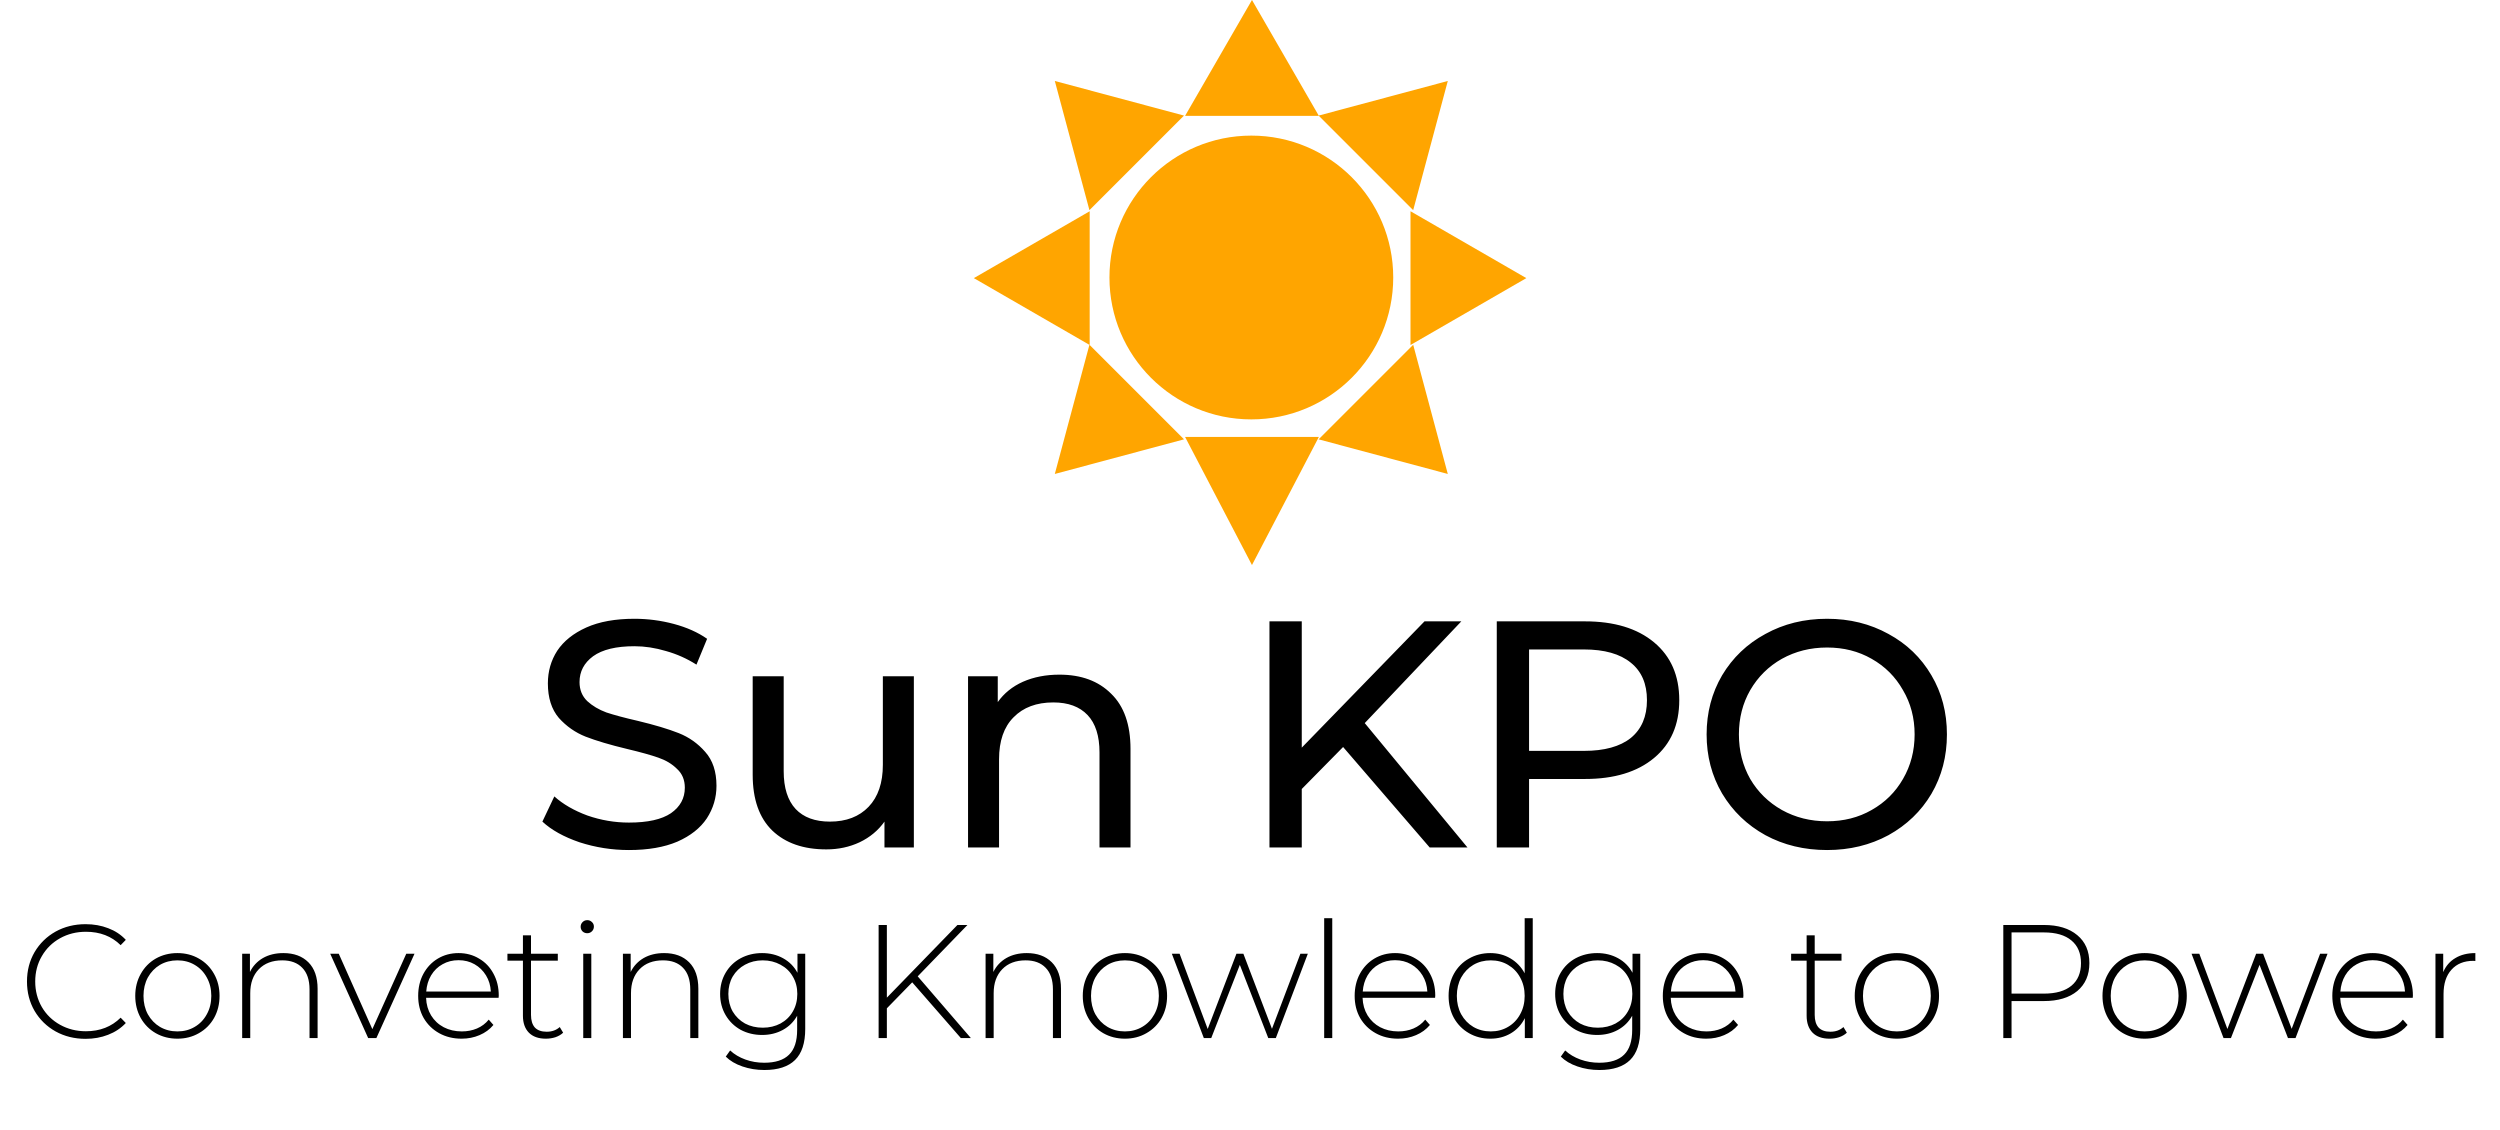
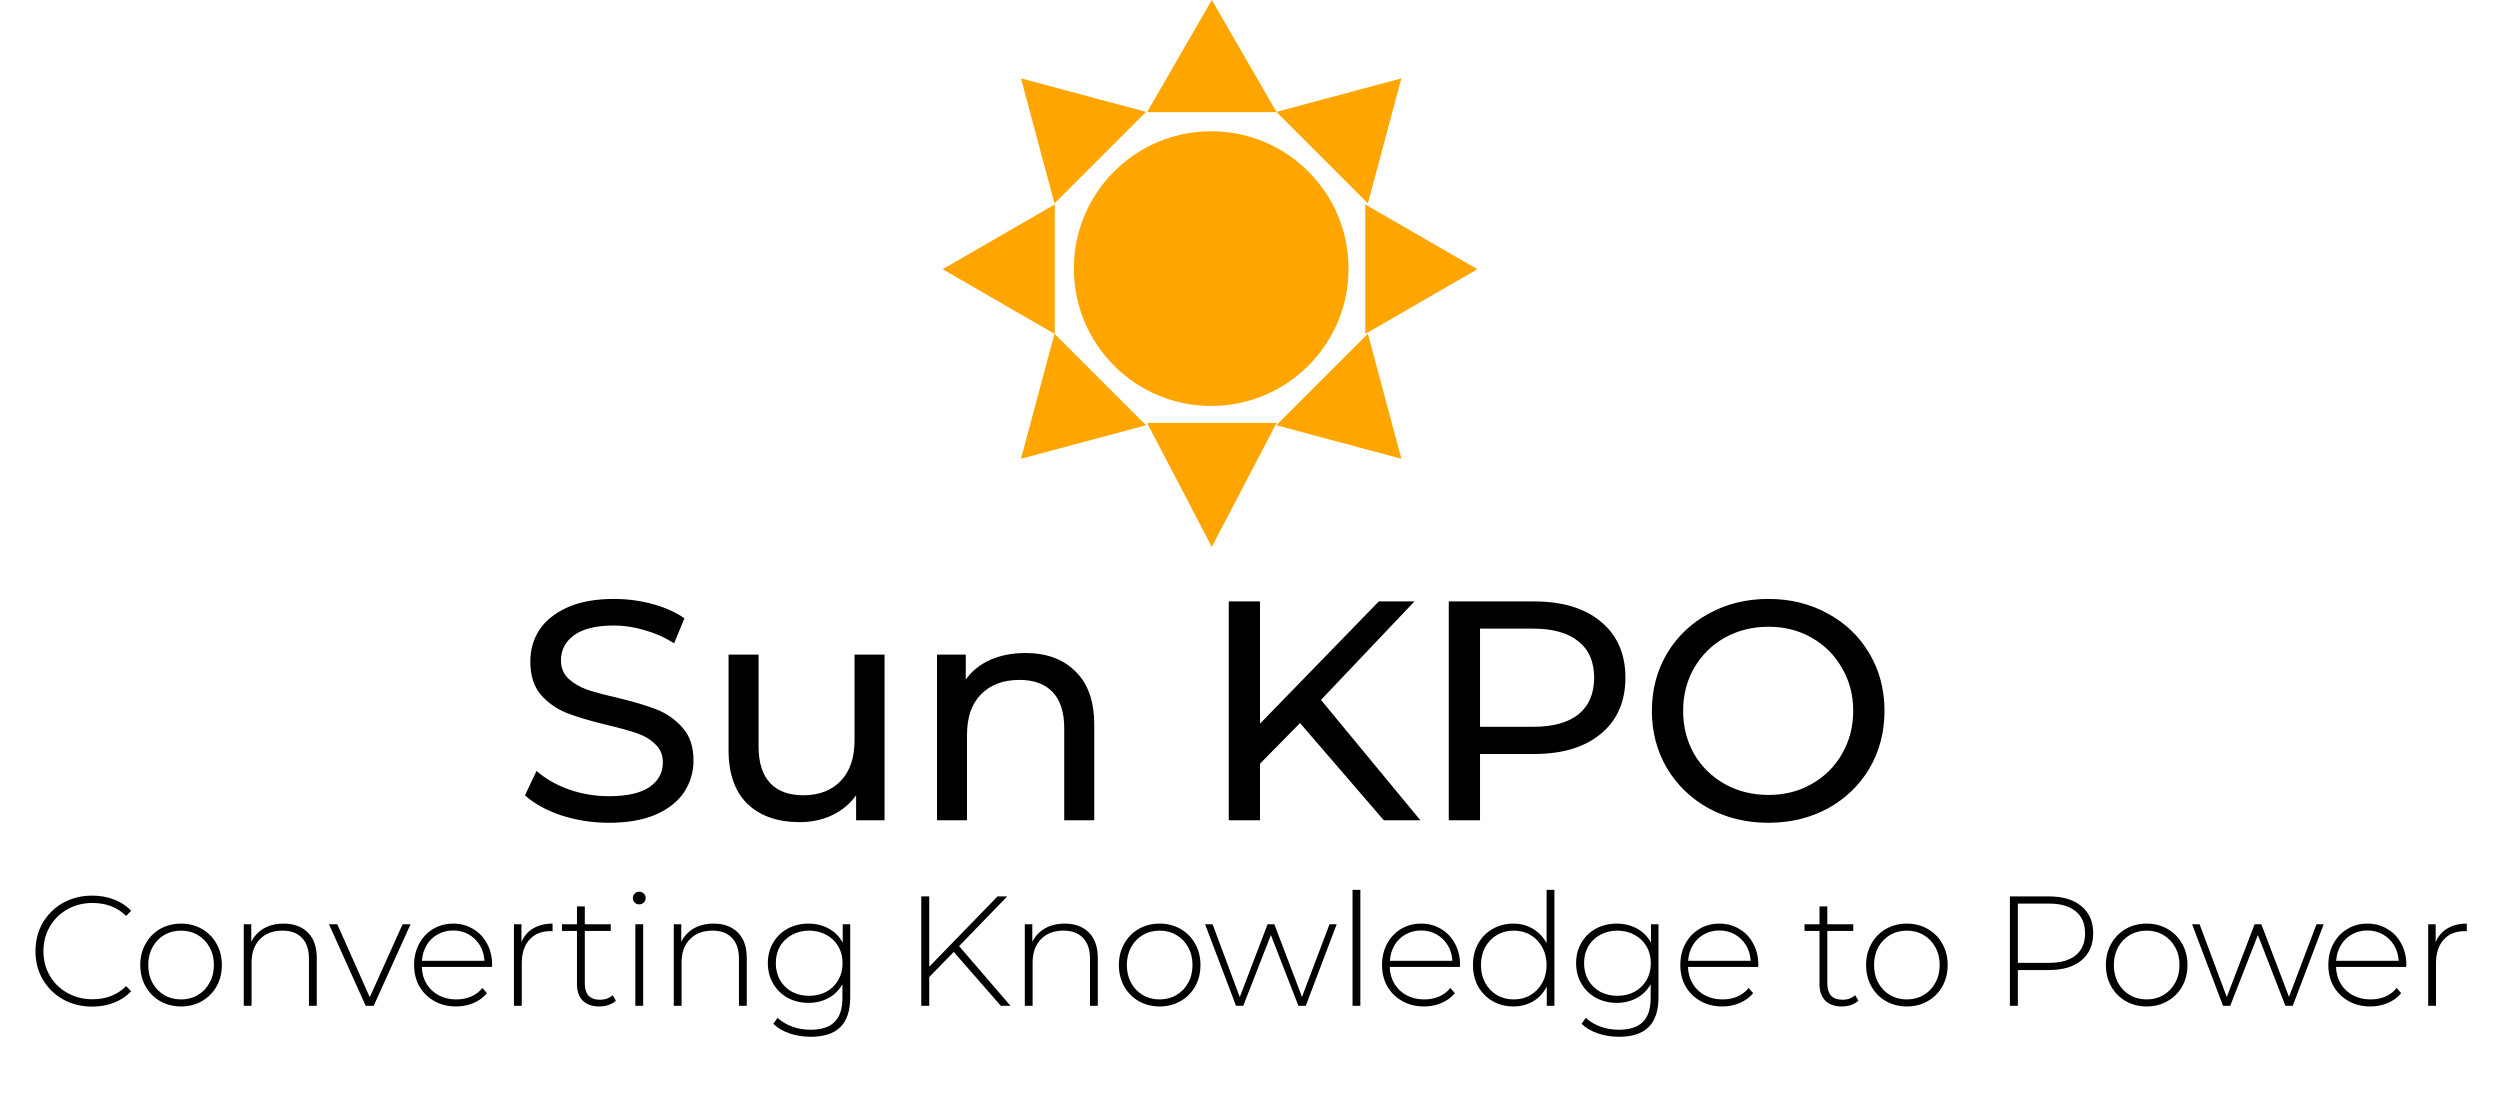
- <svg xmlns="http://www.w3.org/2000/svg" width="332" height="150" viewBox="0 0 332 150" fill="none">
+ <svg xmlns="http://www.w3.org/2000/svg" width="343" height="150" viewBox="0 0 343 150" fill="none">
  <circle cx="166.178" cy="36.852" r="18.843" fill="#FFA500" />
  <path d="M140.079 62.942L144.677 45.785L157.237 58.344L140.079 62.942Z" fill="#FFA500" />
  <path d="M192.268 62.942L175.111 58.344L187.671 45.785L192.268 62.942Z" fill="#FFA500" />
  <path d="M202.697 36.935L187.314 45.816V28.054L202.697 36.935Z" fill="#FFA500" />
  <path d="M192.268 10.753L187.671 27.91L175.111 15.351L192.268 10.753Z" fill="#FFA500" />
  <path d="M129.326 36.935L144.709 28.054V45.816L129.326 36.935Z" fill="#FFA500" />
  <path d="M166.261 75.038L157.38 58.029H175.143L166.261 75.038Z" fill="#FFA500" />
  <path d="M166.262 -3.05176e-05L175.143 15.383H157.381L166.262 -3.05176e-05Z" fill="#FFA500" />
  <path d="M140.079 10.753L157.237 15.35L144.677 27.91L140.079 10.753Z" fill="#FFA500" />
  <path d="M83.524 112.885C81.265 112.885 79.078 112.541 76.962 111.855C74.874 111.14 73.23 110.225 72.029 109.11L73.616 105.764C74.76 106.794 76.218 107.637 77.991 108.295C79.793 108.924 81.637 109.239 83.524 109.239C86.012 109.239 87.871 108.824 89.1 107.995C90.33 107.137 90.945 106.007 90.945 104.606C90.945 103.577 90.602 102.747 89.915 102.118C89.258 101.461 88.428 100.96 87.428 100.617C86.455 100.274 85.069 99.888 83.267 99.459C81.008 98.916 79.178 98.372 77.777 97.829C76.404 97.286 75.217 96.456 74.216 95.341C73.244 94.197 72.758 92.668 72.758 90.752C72.758 89.15 73.173 87.706 74.002 86.419C74.86 85.133 76.147 84.103 77.862 83.331C79.578 82.559 81.709 82.173 84.254 82.173C86.026 82.173 87.771 82.402 89.487 82.859C91.202 83.317 92.675 83.975 93.904 84.832L92.489 88.264C91.231 87.463 89.887 86.863 88.457 86.462C87.027 86.033 85.626 85.819 84.254 85.819C81.823 85.819 79.993 86.262 78.763 87.149C77.562 88.035 76.962 89.179 76.962 90.58C76.962 91.609 77.305 92.453 77.991 93.111C78.677 93.74 79.521 94.24 80.522 94.612C81.551 94.955 82.938 95.327 84.683 95.727C86.942 96.27 88.757 96.814 90.13 97.357C91.502 97.9 92.675 98.73 93.647 99.845C94.648 100.96 95.148 102.461 95.148 104.349C95.148 105.922 94.719 107.366 93.862 108.681C93.004 109.968 91.703 110.997 89.958 111.769C88.214 112.513 86.069 112.885 83.524 112.885ZM121.36 89.808V112.541H117.457V109.11C116.628 110.282 115.527 111.197 114.154 111.855C112.81 112.484 111.338 112.799 109.736 112.799C106.705 112.799 104.317 111.97 102.573 110.311C100.829 108.624 99.957 106.15 99.957 102.89V89.808H104.074V102.419C104.074 104.62 104.603 106.293 105.661 107.437C106.719 108.552 108.235 109.11 110.208 109.11C112.381 109.11 114.097 108.452 115.355 107.137C116.613 105.821 117.243 103.963 117.243 101.561V89.808H121.36ZM140.695 89.594C143.583 89.594 145.871 90.437 147.558 92.124C149.273 93.783 150.131 96.228 150.131 99.459V112.541H146.014V99.931C146.014 97.729 145.485 96.07 144.427 94.955C143.368 93.84 141.853 93.282 139.88 93.282C137.649 93.282 135.891 93.94 134.604 95.255C133.317 96.542 132.674 98.401 132.674 100.832V112.541H128.556V89.808H132.502V93.239C133.331 92.067 134.447 91.166 135.848 90.537C137.278 89.908 138.893 89.594 140.695 89.594ZM178.364 99.202L172.874 104.778V112.541H168.585V82.516H172.874V99.287L189.174 82.516H194.063L181.238 96.028L194.878 112.541H189.86L178.364 99.202ZM210.481 82.516C214.37 82.516 217.43 83.445 219.66 85.304C221.891 87.163 223.006 89.722 223.006 92.982C223.006 96.242 221.891 98.801 219.66 100.66C217.43 102.519 214.37 103.448 210.481 103.448H203.06V112.541H198.771V82.516H210.481ZM210.352 99.716C213.069 99.716 215.142 99.144 216.572 98.001C218.002 96.828 218.716 95.155 218.716 92.982C218.716 90.809 218.002 89.15 216.572 88.006C215.142 86.834 213.069 86.248 210.352 86.248H203.06V99.716H210.352ZM242.637 112.885C239.606 112.885 236.875 112.227 234.445 110.911C232.014 109.567 230.098 107.723 228.697 105.378C227.324 103.033 226.638 100.417 226.638 97.529C226.638 94.641 227.324 92.024 228.697 89.679C230.098 87.334 232.014 85.504 234.445 84.189C236.875 82.845 239.606 82.173 242.637 82.173C245.64 82.173 248.356 82.845 250.787 84.189C253.217 85.504 255.119 87.334 256.492 89.679C257.864 91.996 258.551 94.612 258.551 97.529C258.551 100.445 257.864 103.076 256.492 105.421C255.119 107.737 253.217 109.567 250.787 110.911C248.356 112.227 245.64 112.885 242.637 112.885ZM242.637 109.067C244.839 109.067 246.812 108.567 248.556 107.566C250.329 106.565 251.716 105.192 252.717 103.448C253.746 101.675 254.261 99.702 254.261 97.529C254.261 95.356 253.746 93.397 252.717 91.652C251.716 89.879 250.329 88.493 248.556 87.492C246.812 86.491 244.839 85.99 242.637 85.99C240.435 85.99 238.434 86.491 236.632 87.492C234.859 88.493 233.458 89.879 232.429 91.652C231.428 93.397 230.927 95.356 230.927 97.529C230.927 99.702 231.428 101.675 232.429 103.448C233.458 105.192 234.859 106.565 236.632 107.566C238.434 108.567 240.435 109.067 242.637 109.067Z" fill="black" />
-   <path d="M11.368 137.958C9.895 137.958 8.566 137.629 7.379 136.972C6.207 136.314 5.277 135.406 4.591 134.248C3.919 133.09 3.583 131.789 3.583 130.344C3.583 128.9 3.919 127.599 4.591 126.441C5.277 125.283 6.207 124.375 7.379 123.717C8.566 123.06 9.895 122.731 11.368 122.731C12.455 122.731 13.456 122.91 14.371 123.267C15.286 123.61 16.065 124.125 16.708 124.811L16.022 125.519C14.821 124.332 13.284 123.739 11.411 123.739C10.153 123.739 9.009 124.025 7.98 124.597C6.95 125.169 6.142 125.962 5.556 126.977C4.97 127.978 4.677 129.101 4.677 130.344C4.677 131.588 4.97 132.718 5.556 133.733C6.142 134.734 6.95 135.52 7.98 136.092C9.009 136.664 10.153 136.95 11.411 136.95C13.27 136.95 14.807 136.35 16.022 135.149L16.708 135.856C16.065 136.543 15.279 137.064 14.349 137.422C13.434 137.779 12.441 137.958 11.368 137.958ZM23.559 137.937C22.5 137.937 21.543 137.694 20.685 137.207C19.841 136.721 19.176 136.049 18.69 135.191C18.204 134.319 17.961 133.34 17.961 132.253C17.961 131.167 18.204 130.194 18.69 129.337C19.176 128.464 19.841 127.785 20.685 127.299C21.543 126.813 22.5 126.57 23.559 126.57C24.617 126.57 25.567 126.813 26.411 127.299C27.269 127.785 27.941 128.464 28.427 129.337C28.913 130.194 29.156 131.167 29.156 132.253C29.156 133.34 28.913 134.319 28.427 135.191C27.941 136.049 27.269 136.721 26.411 137.207C25.567 137.694 24.617 137.937 23.559 137.937ZM23.559 136.972C24.416 136.972 25.181 136.771 25.853 136.371C26.54 135.971 27.076 135.413 27.462 134.698C27.862 133.983 28.062 133.168 28.062 132.253C28.062 131.338 27.862 130.523 27.462 129.808C27.076 129.093 26.54 128.536 25.853 128.135C25.181 127.735 24.416 127.535 23.559 127.535C22.701 127.535 21.929 127.735 21.242 128.135C20.57 128.536 20.034 129.093 19.634 129.808C19.248 130.523 19.055 131.338 19.055 132.253C19.055 133.168 19.248 133.983 19.634 134.698C20.034 135.413 20.57 135.971 21.242 136.371C21.929 136.771 22.701 136.972 23.559 136.972ZM37.63 126.57C39.031 126.57 40.139 126.977 40.954 127.792C41.769 128.607 42.177 129.78 42.177 131.31V137.851H41.105V131.395C41.105 130.137 40.783 129.179 40.139 128.522C39.51 127.864 38.624 127.535 37.48 127.535C36.165 127.535 35.128 127.928 34.37 128.715C33.612 129.501 33.233 130.559 33.233 131.889V137.851H32.161V126.656H33.191V129.079C33.577 128.293 34.149 127.678 34.906 127.235C35.678 126.792 36.586 126.57 37.63 126.57ZM55.047 126.656L49.985 137.851H48.891L43.852 126.656H44.988L49.449 136.671L53.953 126.656H55.047ZM66.213 132.511H56.584C56.612 133.383 56.834 134.162 57.249 134.848C57.663 135.52 58.221 136.042 58.921 136.414C59.636 136.786 60.437 136.972 61.324 136.972C62.053 136.972 62.725 136.843 63.339 136.585C63.968 136.314 64.49 135.921 64.905 135.406L65.527 136.114C65.041 136.7 64.426 137.15 63.683 137.465C62.953 137.779 62.16 137.937 61.302 137.937C60.187 137.937 59.193 137.694 58.321 137.207C57.449 136.721 56.763 136.049 56.262 135.191C55.776 134.334 55.533 133.354 55.533 132.253C55.533 131.167 55.762 130.194 56.219 129.337C56.691 128.464 57.334 127.785 58.149 127.299C58.964 126.813 59.879 126.57 60.895 126.57C61.91 126.57 62.818 126.813 63.618 127.299C64.433 127.771 65.07 128.436 65.527 129.294C65.999 130.151 66.235 131.124 66.235 132.21L66.213 132.511ZM60.895 127.514C60.108 127.514 59.4 127.692 58.771 128.05C58.142 128.393 57.635 128.886 57.249 129.53C56.877 130.159 56.662 130.874 56.605 131.674H65.184C65.141 130.874 64.927 130.159 64.54 129.53C64.154 128.9 63.647 128.407 63.018 128.05C62.389 127.692 61.681 127.514 60.895 127.514ZM74.785 137.143C74.513 137.4 74.17 137.601 73.756 137.744C73.355 137.872 72.933 137.937 72.49 137.937C71.518 137.937 70.767 137.672 70.238 137.143C69.709 136.6 69.445 135.849 69.445 134.891V127.578H67.386V126.656H69.445V124.211H70.517V126.656H74.077V127.578H70.517V134.784C70.517 135.513 70.689 136.071 71.032 136.457C71.389 136.829 71.911 137.014 72.597 137.014C73.298 137.014 73.877 136.807 74.335 136.392L74.785 137.143ZM77.454 126.656H78.526V137.851H77.454V126.656ZM77.99 123.932C77.747 123.932 77.54 123.853 77.368 123.696C77.197 123.524 77.111 123.317 77.111 123.074C77.111 122.831 77.197 122.624 77.368 122.452C77.54 122.281 77.747 122.195 77.99 122.195C78.233 122.195 78.44 122.281 78.612 122.452C78.784 122.609 78.869 122.81 78.869 123.053C78.869 123.296 78.784 123.503 78.612 123.675C78.44 123.846 78.233 123.932 77.99 123.932ZM88.193 126.57C89.594 126.57 90.702 126.977 91.517 127.792C92.332 128.607 92.74 129.78 92.74 131.31V137.851H91.668V131.395C91.668 130.137 91.346 129.179 90.702 128.522C90.073 127.864 89.187 127.535 88.043 127.535C86.728 127.535 85.691 127.928 84.933 128.715C84.175 129.501 83.796 130.559 83.796 131.889V137.851H82.724V126.656H83.754V129.079C84.14 128.293 84.712 127.678 85.469 127.235C86.242 126.792 87.149 126.57 88.193 126.57ZM106.934 126.656V136.65C106.934 138.509 106.483 139.881 105.583 140.768C104.682 141.654 103.324 142.097 101.508 142.097C100.478 142.097 99.506 141.94 98.591 141.625C97.676 141.311 96.94 140.875 96.382 140.317L96.961 139.502C97.519 140.017 98.191 140.417 98.977 140.703C99.763 140.989 100.6 141.132 101.486 141.132C102.973 141.132 104.074 140.775 104.789 140.06C105.504 139.359 105.861 138.265 105.861 136.778V134.891C105.404 135.706 104.768 136.335 103.953 136.778C103.138 137.222 102.223 137.443 101.208 137.443C100.164 137.443 99.213 137.215 98.355 136.757C97.512 136.285 96.847 135.635 96.361 134.805C95.874 133.976 95.631 133.04 95.631 131.996C95.631 130.952 95.874 130.016 96.361 129.186C96.847 128.357 97.512 127.714 98.355 127.256C99.213 126.799 100.164 126.57 101.208 126.57C102.237 126.57 103.166 126.799 103.996 127.256C104.825 127.714 105.461 128.357 105.904 129.186V126.656H106.934ZM101.293 136.478C102.165 136.478 102.952 136.292 103.652 135.921C104.353 135.535 104.896 135.006 105.282 134.334C105.683 133.647 105.883 132.868 105.883 131.996C105.883 131.124 105.683 130.352 105.282 129.68C104.896 129.008 104.353 128.486 103.652 128.114C102.952 127.728 102.165 127.535 101.293 127.535C100.421 127.535 99.635 127.728 98.934 128.114C98.248 128.486 97.705 129.008 97.304 129.68C96.918 130.352 96.725 131.124 96.725 131.996C96.725 132.868 96.918 133.647 97.304 134.334C97.705 135.006 98.248 135.535 98.934 135.921C99.635 136.292 100.421 136.478 101.293 136.478ZM121.142 130.452L117.775 133.905V137.851H116.681V122.838H117.775V132.489L127.147 122.838H128.476L121.871 129.658L128.927 137.851H127.597L121.142 130.452ZM136.355 126.57C137.756 126.57 138.864 126.977 139.679 127.792C140.494 128.607 140.902 129.78 140.902 131.31V137.851H139.829V131.395C139.829 130.137 139.508 129.179 138.864 128.522C138.235 127.864 137.349 127.535 136.205 127.535C134.89 127.535 133.853 127.928 133.095 128.715C132.337 129.501 131.959 130.559 131.959 131.889V137.851H130.886V126.656H131.916V129.079C132.302 128.293 132.874 127.678 133.631 127.235C134.403 126.792 135.311 126.57 136.355 126.57ZM149.391 137.937C148.333 137.937 147.375 137.694 146.517 137.207C145.674 136.721 145.009 136.049 144.523 135.191C144.036 134.319 143.793 133.34 143.793 132.253C143.793 131.167 144.036 130.194 144.523 129.337C145.009 128.464 145.674 127.785 146.517 127.299C147.375 126.813 148.333 126.57 149.391 126.57C150.449 126.57 151.4 126.813 152.243 127.299C153.101 127.785 153.773 128.464 154.259 129.337C154.746 130.194 154.989 131.167 154.989 132.253C154.989 133.34 154.746 134.319 154.259 135.191C153.773 136.049 153.101 136.721 152.243 137.207C151.4 137.694 150.449 137.937 149.391 137.937ZM149.391 136.972C150.249 136.972 151.014 136.771 151.686 136.371C152.372 135.971 152.908 135.413 153.294 134.698C153.695 133.983 153.895 133.168 153.895 132.253C153.895 131.338 153.695 130.523 153.294 129.808C152.908 129.093 152.372 128.536 151.686 128.135C151.014 127.735 150.249 127.535 149.391 127.535C148.533 127.535 147.761 127.735 147.075 128.135C146.403 128.536 145.867 129.093 145.466 129.808C145.08 130.523 144.887 131.338 144.887 132.253C144.887 133.168 145.08 133.983 145.466 134.698C145.867 135.413 146.403 135.971 147.075 136.371C147.761 136.771 148.533 136.972 149.391 136.972ZM173.679 126.656L169.432 137.851H168.424L164.65 128.135L160.854 137.851H159.867L155.621 126.656H156.65L160.382 136.65L164.199 126.656H165.121L168.917 136.628L172.692 126.656H173.679ZM175.851 121.937H176.924V137.851H175.851V121.937ZM190.58 132.511H180.95C180.979 133.383 181.2 134.162 181.615 134.848C182.03 135.52 182.587 136.042 183.288 136.414C184.003 136.786 184.803 136.972 185.69 136.972C186.419 136.972 187.091 136.843 187.706 136.585C188.335 136.314 188.857 135.921 189.271 135.406L189.893 136.114C189.407 136.7 188.792 137.15 188.049 137.465C187.32 137.779 186.526 137.937 185.668 137.937C184.553 137.937 183.559 137.694 182.687 137.207C181.815 136.721 181.129 136.049 180.628 135.191C180.142 134.334 179.899 133.354 179.899 132.253C179.899 131.167 180.128 130.194 180.585 129.337C181.057 128.464 181.701 127.785 182.516 127.299C183.331 126.813 184.246 126.57 185.261 126.57C186.276 126.57 187.184 126.813 187.985 127.299C188.8 127.771 189.436 128.436 189.893 129.294C190.365 130.151 190.601 131.124 190.601 132.21L190.58 132.511ZM185.261 127.514C184.474 127.514 183.767 127.692 183.138 128.05C182.509 128.393 182.001 128.886 181.615 129.53C181.243 130.159 181.029 130.874 180.972 131.674H189.55C189.507 130.874 189.293 130.159 188.907 129.53C188.521 128.9 188.013 128.407 187.384 128.05C186.755 127.692 186.047 127.514 185.261 127.514ZM203.548 121.937V137.851H202.497V135.213C202.054 136.085 201.432 136.757 200.631 137.229C199.831 137.701 198.923 137.937 197.908 137.937C196.864 137.937 195.92 137.694 195.077 137.207C194.233 136.721 193.568 136.049 193.082 135.191C192.61 134.334 192.374 133.354 192.374 132.253C192.374 131.152 192.61 130.173 193.082 129.315C193.568 128.443 194.233 127.771 195.077 127.299C195.92 126.813 196.864 126.57 197.908 126.57C198.908 126.57 199.802 126.806 200.588 127.278C201.389 127.749 202.018 128.407 202.476 129.251V121.937H203.548ZM197.972 136.972C198.83 136.972 199.595 136.771 200.267 136.371C200.953 135.971 201.489 135.413 201.875 134.698C202.275 133.983 202.476 133.168 202.476 132.253C202.476 131.338 202.275 130.523 201.875 129.808C201.489 129.093 200.953 128.536 200.267 128.135C199.595 127.735 198.83 127.535 197.972 127.535C197.114 127.535 196.342 127.735 195.656 128.135C194.984 128.536 194.447 129.093 194.047 129.808C193.661 130.523 193.468 131.338 193.468 132.253C193.468 133.168 193.661 133.983 194.047 134.698C194.447 135.413 194.984 135.971 195.656 136.371C196.342 136.771 197.114 136.972 197.972 136.972ZM217.827 126.656V136.65C217.827 138.509 217.377 139.881 216.476 140.768C215.575 141.654 214.217 142.097 212.401 142.097C211.372 142.097 210.4 141.94 209.485 141.625C208.569 141.311 207.833 140.875 207.276 140.317L207.855 139.502C208.412 140.017 209.084 140.417 209.871 140.703C210.657 140.989 211.493 141.132 212.38 141.132C213.867 141.132 214.968 140.775 215.683 140.06C216.397 139.359 216.755 138.265 216.755 136.778V134.891C216.297 135.706 215.661 136.335 214.846 136.778C214.031 137.222 213.116 137.443 212.101 137.443C211.057 137.443 210.106 137.215 209.249 136.757C208.405 136.285 207.74 135.635 207.254 134.805C206.768 133.976 206.525 133.04 206.525 131.996C206.525 130.952 206.768 130.016 207.254 129.186C207.74 128.357 208.405 127.714 209.249 127.256C210.106 126.799 211.057 126.57 212.101 126.57C213.13 126.57 214.06 126.799 214.889 127.256C215.718 127.714 216.355 128.357 216.798 129.186V126.656H217.827ZM212.187 136.478C213.059 136.478 213.845 136.292 214.546 135.921C215.247 135.535 215.79 135.006 216.176 134.334C216.576 133.647 216.776 132.868 216.776 131.996C216.776 131.124 216.576 130.352 216.176 129.68C215.79 129.008 215.247 128.486 214.546 128.114C213.845 127.728 213.059 127.535 212.187 127.535C211.315 127.535 210.528 127.728 209.828 128.114C209.141 128.486 208.598 129.008 208.198 129.68C207.812 130.352 207.619 131.124 207.619 131.996C207.619 132.868 207.812 133.647 208.198 134.334C208.598 135.006 209.141 135.535 209.828 135.921C210.528 136.292 211.315 136.478 212.187 136.478ZM231.503 132.511H221.873C221.902 133.383 222.123 134.162 222.538 134.848C222.952 135.52 223.51 136.042 224.211 136.414C224.926 136.786 225.726 136.972 226.613 136.972C227.342 136.972 228.014 136.843 228.629 136.585C229.258 136.314 229.78 135.921 230.194 135.406L230.816 136.114C230.33 136.7 229.715 137.15 228.972 137.465C228.243 137.779 227.449 137.937 226.591 137.937C225.476 137.937 224.482 137.694 223.61 137.207C222.738 136.721 222.052 136.049 221.551 135.191C221.065 134.334 220.822 133.354 220.822 132.253C220.822 131.167 221.051 130.194 221.508 129.337C221.98 128.464 222.624 127.785 223.439 127.299C224.254 126.813 225.169 126.57 226.184 126.57C227.199 126.57 228.107 126.813 228.907 127.299C229.722 127.771 230.359 128.436 230.816 129.294C231.288 130.151 231.524 131.124 231.524 132.21L231.503 132.511ZM226.184 127.514C225.397 127.514 224.69 127.692 224.061 128.05C223.431 128.393 222.924 128.886 222.538 129.53C222.166 130.159 221.952 130.874 221.894 131.674H230.473C230.43 130.874 230.216 130.159 229.83 129.53C229.444 128.9 228.936 128.407 228.307 128.05C227.678 127.692 226.97 127.514 226.184 127.514ZM245.261 137.143C244.989 137.4 244.646 137.601 244.231 137.744C243.831 137.872 243.409 137.937 242.966 137.937C241.994 137.937 241.243 137.672 240.714 137.143C240.185 136.6 239.921 135.849 239.921 134.891V127.578H237.862V126.656H239.921V124.211H240.993V126.656H244.553V127.578H240.993V134.784C240.993 135.513 241.165 136.071 241.508 136.457C241.865 136.829 242.387 137.014 243.073 137.014C243.774 137.014 244.353 136.807 244.811 136.392L245.261 137.143ZM251.907 137.937C250.849 137.937 249.891 137.694 249.033 137.207C248.189 136.721 247.525 136.049 247.038 135.191C246.552 134.319 246.309 133.34 246.309 132.253C246.309 131.167 246.552 130.194 247.038 129.337C247.525 128.464 248.189 127.785 249.033 127.299C249.891 126.813 250.849 126.57 251.907 126.57C252.965 126.57 253.916 126.813 254.759 127.299C255.617 127.785 256.289 128.464 256.775 129.337C257.261 130.194 257.504 131.167 257.504 132.253C257.504 133.34 257.261 134.319 256.775 135.191C256.289 136.049 255.617 136.721 254.759 137.207C253.916 137.694 252.965 137.937 251.907 137.937ZM251.907 136.972C252.765 136.972 253.53 136.771 254.202 136.371C254.888 135.971 255.424 135.413 255.81 134.698C256.21 133.983 256.411 133.168 256.411 132.253C256.411 131.338 256.21 130.523 255.81 129.808C255.424 129.093 254.888 128.536 254.202 128.135C253.53 127.735 252.765 127.535 251.907 127.535C251.049 127.535 250.277 127.735 249.591 128.135C248.919 128.536 248.382 129.093 247.982 129.808C247.596 130.523 247.403 131.338 247.403 132.253C247.403 133.168 247.596 133.983 247.982 134.698C248.382 135.413 248.919 135.971 249.591 136.371C250.277 136.771 251.049 136.972 251.907 136.972ZM271.422 122.838C273.31 122.838 274.789 123.289 275.862 124.189C276.934 125.076 277.47 126.313 277.47 127.9C277.47 129.472 276.934 130.709 275.862 131.61C274.789 132.496 273.31 132.94 271.422 132.94H267.133V137.851H266.039V122.838H271.422ZM271.422 131.953C273.024 131.953 274.246 131.603 275.09 130.902C275.933 130.202 276.355 129.201 276.355 127.9C276.355 126.598 275.933 125.598 275.09 124.897C274.246 124.182 273.024 123.825 271.422 123.825H267.133V131.953H271.422ZM284.808 137.937C283.75 137.937 282.792 137.694 281.934 137.207C281.091 136.721 280.426 136.049 279.94 135.191C279.454 134.319 279.211 133.34 279.211 132.253C279.211 131.167 279.454 130.194 279.94 129.337C280.426 128.464 281.091 127.785 281.934 127.299C282.792 126.813 283.75 126.57 284.808 126.57C285.866 126.57 286.817 126.813 287.661 127.299C288.518 127.785 289.19 128.464 289.677 129.337C290.163 130.194 290.406 131.167 290.406 132.253C290.406 133.34 290.163 134.319 289.677 135.191C289.19 136.049 288.518 136.721 287.661 137.207C286.817 137.694 285.866 137.937 284.808 137.937ZM284.808 136.972C285.666 136.972 286.431 136.771 287.103 136.371C287.789 135.971 288.325 135.413 288.711 134.698C289.112 133.983 289.312 133.168 289.312 132.253C289.312 131.338 289.112 130.523 288.711 129.808C288.325 129.093 287.789 128.536 287.103 128.135C286.431 127.735 285.666 127.535 284.808 127.535C283.95 127.535 283.178 127.735 282.492 128.135C281.82 128.536 281.284 129.093 280.883 129.808C280.497 130.523 280.304 131.338 280.304 132.253C280.304 133.168 280.497 133.983 280.883 134.698C281.284 135.413 281.82 135.971 282.492 136.371C283.178 136.771 283.95 136.972 284.808 136.972ZM309.096 126.656L304.849 137.851H303.841L300.067 128.135L296.271 137.851H295.284L291.038 126.656H292.067L295.799 136.65L299.616 126.656H300.539L304.335 136.628L308.109 126.656H309.096ZM320.412 132.511H310.783C310.811 133.383 311.033 134.162 311.448 134.848C311.862 135.52 312.42 136.042 313.12 136.414C313.835 136.786 314.636 136.972 315.523 136.972C316.252 136.972 316.924 136.843 317.539 136.585C318.168 136.314 318.689 135.921 319.104 135.406L319.726 136.114C319.24 136.7 318.625 137.15 317.882 137.465C317.152 137.779 316.359 137.937 315.501 137.937C314.386 137.937 313.392 137.694 312.52 137.207C311.648 136.721 310.962 136.049 310.461 135.191C309.975 134.334 309.732 133.354 309.732 132.253C309.732 131.167 309.961 130.194 310.418 129.337C310.89 128.464 311.533 127.785 312.348 127.299C313.163 126.813 314.078 126.57 315.094 126.57C316.109 126.57 317.017 126.813 317.817 127.299C318.632 127.771 319.269 128.436 319.726 129.294C320.198 130.151 320.434 131.124 320.434 132.21L320.412 132.511ZM315.094 127.514C314.307 127.514 313.599 127.692 312.97 128.05C312.341 128.393 311.834 128.886 311.448 129.53C311.076 130.159 310.861 130.874 310.804 131.674H319.383C319.34 130.874 319.126 130.159 318.74 129.53C318.353 128.9 317.846 128.407 317.217 128.05C316.588 127.692 315.88 127.514 315.094 127.514ZM324.459 129.101C324.802 128.286 325.338 127.664 326.067 127.235C326.797 126.792 327.683 126.57 328.727 126.57V127.621L328.469 127.599C327.226 127.599 326.253 127.993 325.553 128.779C324.852 129.551 324.502 130.63 324.502 132.017V137.851H323.429V126.656H324.459V129.101Z" fill="black" />
+   <path d="M12.652 138.107C11.179 138.107 9.849 137.778 8.663 137.121C7.49 136.463 6.561 135.555 5.875 134.397C5.203 133.239 4.867 131.938 4.867 130.494C4.867 129.05 5.203 127.748 5.875 126.59C6.561 125.432 7.49 124.524 8.663 123.867C9.849 123.209 11.179 122.88 12.652 122.88C13.738 122.88 14.739 123.059 15.654 123.416C16.569 123.759 17.349 124.274 17.992 124.96L17.306 125.668C16.105 124.481 14.568 123.888 12.695 123.888C11.436 123.888 10.293 124.174 9.263 124.746C8.234 125.318 7.426 126.111 6.84 127.127C6.253 128.127 5.96 129.25 5.96 130.494C5.96 131.738 6.253 132.867 6.84 133.882C7.426 134.883 8.234 135.669 9.263 136.241C10.293 136.813 11.436 137.099 12.695 137.099C14.553 137.099 16.09 136.499 17.306 135.298L17.992 136.005C17.349 136.692 16.562 137.214 15.633 137.571C14.718 137.929 13.724 138.107 12.652 138.107ZM24.842 138.086C23.784 138.086 22.826 137.843 21.968 137.357C21.125 136.87 20.46 136.198 19.974 135.341C19.488 134.468 19.245 133.489 19.245 132.402C19.245 131.316 19.488 130.344 19.974 129.486C20.46 128.614 21.125 127.934 21.968 127.448C22.826 126.962 23.784 126.719 24.842 126.719C25.9 126.719 26.851 126.962 27.695 127.448C28.552 127.934 29.224 128.614 29.71 129.486C30.197 130.344 30.44 131.316 30.44 132.402C30.44 133.489 30.197 134.468 29.71 135.341C29.224 136.198 28.552 136.87 27.695 137.357C26.851 137.843 25.9 138.086 24.842 138.086ZM24.842 137.121C25.7 137.121 26.465 136.921 27.137 136.52C27.823 136.12 28.359 135.562 28.745 134.847C29.146 134.132 29.346 133.317 29.346 132.402C29.346 131.487 29.146 130.672 28.745 129.958C28.359 129.243 27.823 128.685 27.137 128.285C26.465 127.884 25.7 127.684 24.842 127.684C23.984 127.684 23.212 127.884 22.526 128.285C21.854 128.685 21.318 129.243 20.917 129.958C20.531 130.672 20.338 131.487 20.338 132.402C20.338 133.317 20.531 134.132 20.917 134.847C21.318 135.562 21.854 136.12 22.526 136.52C23.212 136.921 23.984 137.121 24.842 137.121ZM38.914 126.719C40.315 126.719 41.423 127.127 42.238 127.942C43.053 128.756 43.46 129.929 43.46 131.459V138H42.388V131.545C42.388 130.286 42.066 129.328 41.423 128.671C40.794 128.013 39.907 127.684 38.764 127.684C37.448 127.684 36.411 128.077 35.654 128.864C34.896 129.65 34.517 130.708 34.517 132.038V138H33.445V126.805H34.474V129.228C34.86 128.442 35.432 127.827 36.19 127.384C36.962 126.941 37.87 126.719 38.914 126.719ZM56.33 126.805L51.269 138H50.175L45.135 126.805H46.272L50.733 136.82L55.236 126.805H56.33ZM67.497 132.66H57.867C57.896 133.532 58.117 134.311 58.532 134.997C58.947 135.669 59.504 136.191 60.205 136.563C60.92 136.935 61.721 137.121 62.607 137.121C63.336 137.121 64.008 136.992 64.623 136.735C65.252 136.463 65.774 136.07 66.189 135.555L66.811 136.263C66.324 136.849 65.71 137.299 64.966 137.614C64.237 137.929 63.443 138.086 62.586 138.086C61.47 138.086 60.477 137.843 59.605 137.357C58.732 136.87 58.046 136.198 57.546 135.341C57.059 134.483 56.816 133.503 56.816 132.402C56.816 131.316 57.045 130.344 57.503 129.486C57.974 128.614 58.618 127.934 59.433 127.448C60.248 126.962 61.163 126.719 62.178 126.719C63.193 126.719 64.101 126.962 64.902 127.448C65.717 127.92 66.353 128.585 66.811 129.443C67.282 130.301 67.518 131.273 67.518 132.36L67.497 132.66ZM62.178 127.663C61.392 127.663 60.684 127.841 60.055 128.199C59.426 128.542 58.918 129.035 58.532 129.679C58.16 130.308 57.946 131.023 57.889 131.823H66.467C66.424 131.023 66.21 130.308 65.824 129.679C65.438 129.05 64.93 128.556 64.301 128.199C63.672 127.841 62.965 127.663 62.178 127.663ZM71.543 129.25C71.886 128.435 72.423 127.813 73.152 127.384C73.881 126.941 74.767 126.719 75.811 126.719V127.77L75.554 127.748C74.31 127.748 73.338 128.142 72.637 128.928C71.937 129.7 71.586 130.78 71.586 132.167V138H70.514V126.805H71.543V129.25ZM84.501 137.292C84.23 137.55 83.887 137.75 83.472 137.893C83.072 138.021 82.65 138.086 82.207 138.086C81.234 138.086 80.484 137.821 79.955 137.292C79.426 136.749 79.161 135.998 79.161 135.04V127.727H77.102V126.805H79.161V124.36H80.234V126.805H83.794V127.727H80.234V134.933C80.234 135.662 80.405 136.22 80.748 136.606C81.106 136.978 81.628 137.164 82.314 137.164C83.015 137.164 83.594 136.956 84.051 136.542L84.501 137.292ZM87.17 126.805H88.243V138H87.17V126.805ZM87.707 124.081C87.463 124.081 87.256 124.002 87.085 123.845C86.913 123.674 86.827 123.466 86.827 123.223C86.827 122.98 86.913 122.773 87.085 122.601C87.256 122.43 87.463 122.344 87.707 122.344C87.95 122.344 88.157 122.43 88.328 122.601C88.5 122.759 88.586 122.959 88.586 123.202C88.586 123.445 88.5 123.652 88.328 123.824C88.157 123.995 87.95 124.081 87.707 124.081ZM97.91 126.719C99.311 126.719 100.419 127.127 101.234 127.942C102.049 128.756 102.456 129.929 102.456 131.459V138H101.384V131.545C101.384 130.286 101.062 129.328 100.419 128.671C99.79 128.013 98.903 127.684 97.759 127.684C96.444 127.684 95.407 128.077 94.65 128.864C93.892 129.65 93.513 130.708 93.513 132.038V138H92.441V126.805H93.47V129.228C93.856 128.442 94.428 127.827 95.186 127.384C95.958 126.941 96.866 126.719 97.91 126.719ZM116.65 126.805V136.799C116.65 138.658 116.2 140.03 115.299 140.917C114.398 141.803 113.04 142.246 111.224 142.246C110.195 142.246 109.223 142.089 108.307 141.775C107.392 141.46 106.656 141.024 106.098 140.466L106.678 139.651C107.235 140.166 107.907 140.566 108.694 140.852C109.48 141.138 110.316 141.281 111.203 141.281C112.69 141.281 113.791 140.924 114.506 140.209C115.22 139.508 115.578 138.415 115.578 136.928V135.04C115.12 135.855 114.484 136.484 113.669 136.928C112.854 137.371 111.939 137.593 110.924 137.593C109.88 137.593 108.929 137.364 108.072 136.906C107.228 136.434 106.563 135.784 106.077 134.955C105.591 134.125 105.348 133.189 105.348 132.145C105.348 131.101 105.591 130.165 106.077 129.336C106.563 128.506 107.228 127.863 108.072 127.405C108.929 126.948 109.88 126.719 110.924 126.719C111.953 126.719 112.883 126.948 113.712 127.405C114.541 127.863 115.178 128.506 115.621 129.336V126.805H116.65ZM111.01 136.627C111.882 136.627 112.668 136.442 113.369 136.07C114.07 135.684 114.613 135.155 114.999 134.483C115.399 133.796 115.599 133.017 115.599 132.145C115.599 131.273 115.399 130.501 114.999 129.829C114.613 129.157 114.07 128.635 113.369 128.263C112.668 127.877 111.882 127.684 111.01 127.684C110.138 127.684 109.351 127.877 108.651 128.263C107.964 128.635 107.421 129.157 107.021 129.829C106.635 130.501 106.442 131.273 106.442 132.145C106.442 133.017 106.635 133.796 107.021 134.483C107.421 135.155 107.964 135.684 108.651 136.07C109.351 136.442 110.138 136.627 111.01 136.627ZM130.858 130.601L127.491 134.054V138H126.397V122.987H127.491V132.638L136.863 122.987H138.193L131.587 129.807L138.643 138H137.314L130.858 130.601ZM146.072 126.719C147.473 126.719 148.581 127.127 149.396 127.942C150.211 128.756 150.618 129.929 150.618 131.459V138H149.546V131.545C149.546 130.286 149.224 129.328 148.581 128.671C147.952 128.013 147.065 127.684 145.921 127.684C144.606 127.684 143.569 128.077 142.812 128.864C142.054 129.65 141.675 130.708 141.675 132.038V138H140.603V126.805H141.632V129.228C142.018 128.442 142.59 127.827 143.348 127.384C144.12 126.941 145.028 126.719 146.072 126.719ZM159.107 138.086C158.049 138.086 157.091 137.843 156.234 137.357C155.39 136.87 154.725 136.198 154.239 135.341C153.753 134.468 153.51 133.489 153.51 132.402C153.51 131.316 153.753 130.344 154.239 129.486C154.725 128.614 155.39 127.934 156.234 127.448C157.091 126.962 158.049 126.719 159.107 126.719C160.165 126.719 161.116 126.962 161.96 127.448C162.818 127.934 163.49 128.614 163.976 129.486C164.462 130.344 164.705 131.316 164.705 132.402C164.705 133.489 164.462 134.468 163.976 135.341C163.49 136.198 162.818 136.87 161.96 137.357C161.116 137.843 160.165 138.086 159.107 138.086ZM159.107 137.121C159.965 137.121 160.73 136.921 161.402 136.52C162.089 136.12 162.625 135.562 163.011 134.847C163.411 134.132 163.611 133.317 163.611 132.402C163.611 131.487 163.411 130.672 163.011 129.958C162.625 129.243 162.089 128.685 161.402 128.285C160.73 127.884 159.965 127.684 159.107 127.684C158.25 127.684 157.477 127.884 156.791 128.285C156.119 128.685 155.583 129.243 155.183 129.958C154.797 130.672 154.604 131.487 154.604 132.402C154.604 133.317 154.797 134.132 155.183 134.847C155.583 135.562 156.119 136.12 156.791 136.52C157.477 136.921 158.25 137.121 159.107 137.121ZM183.395 126.805L179.149 138H178.141L174.366 128.285L170.57 138H169.583L165.337 126.805H166.366L170.098 136.799L173.916 126.805H174.838L178.634 136.778L182.409 126.805H183.395ZM185.568 122.087H186.64V138H185.568V122.087ZM200.296 132.66H190.667C190.695 133.532 190.917 134.311 191.331 134.997C191.746 135.669 192.304 136.191 193.004 136.563C193.719 136.935 194.52 137.121 195.406 137.121C196.135 137.121 196.807 136.992 197.422 136.735C198.051 136.463 198.573 136.07 198.988 135.555L199.61 136.263C199.124 136.849 198.509 137.299 197.765 137.614C197.036 137.929 196.243 138.086 195.385 138.086C194.27 138.086 193.276 137.843 192.404 137.357C191.532 136.87 190.845 136.198 190.345 135.341C189.859 134.483 189.616 133.503 189.616 132.402C189.616 131.316 189.844 130.344 190.302 129.486C190.774 128.614 191.417 127.934 192.232 127.448C193.047 126.962 193.962 126.719 194.977 126.719C195.992 126.719 196.9 126.962 197.701 127.448C198.516 127.92 199.152 128.585 199.61 129.443C200.082 130.301 200.318 131.273 200.318 132.36L200.296 132.66ZM194.977 127.663C194.191 127.663 193.483 127.841 192.854 128.199C192.225 128.542 191.717 129.035 191.331 129.679C190.96 130.308 190.745 131.023 190.688 131.823H199.267C199.224 131.023 199.009 130.308 198.623 129.679C198.237 129.05 197.73 128.556 197.101 128.199C196.471 127.841 195.764 127.663 194.977 127.663ZM213.264 122.087V138H212.214V135.362C211.77 136.234 211.148 136.906 210.348 137.378C209.547 137.85 208.639 138.086 207.624 138.086C206.58 138.086 205.637 137.843 204.793 137.357C203.949 136.87 203.285 136.198 202.798 135.341C202.327 134.483 202.091 133.503 202.091 132.402C202.091 131.301 202.327 130.322 202.798 129.464C203.285 128.592 203.949 127.92 204.793 127.448C205.637 126.962 206.58 126.719 207.624 126.719C208.625 126.719 209.518 126.955 210.305 127.427C211.105 127.899 211.735 128.556 212.192 129.4V122.087H213.264ZM207.688 137.121C208.546 137.121 209.311 136.921 209.983 136.52C210.669 136.12 211.206 135.562 211.592 134.847C211.992 134.132 212.192 133.317 212.192 132.402C212.192 131.487 211.992 130.672 211.592 129.958C211.206 129.243 210.669 128.685 209.983 128.285C209.311 127.884 208.546 127.684 207.688 127.684C206.83 127.684 206.058 127.884 205.372 128.285C204.7 128.685 204.164 129.243 203.764 129.958C203.378 130.672 203.185 131.487 203.185 132.402C203.185 133.317 203.378 134.132 203.764 134.847C204.164 135.562 204.7 136.12 205.372 136.52C206.058 136.921 206.83 137.121 207.688 137.121ZM227.544 126.805V136.799C227.544 138.658 227.093 140.03 226.193 140.917C225.292 141.803 223.934 142.246 222.118 142.246C221.088 142.246 220.116 142.089 219.201 141.775C218.286 141.46 217.55 141.024 216.992 140.466L217.571 139.651C218.129 140.166 218.801 140.566 219.587 140.852C220.373 141.138 221.21 141.281 222.096 141.281C223.583 141.281 224.684 140.924 225.399 140.209C226.114 139.508 226.471 138.415 226.471 136.928V135.04C226.014 135.855 225.378 136.484 224.563 136.928C223.748 137.371 222.833 137.593 221.817 137.593C220.774 137.593 219.823 137.364 218.965 136.906C218.121 136.434 217.457 135.784 216.971 134.955C216.484 134.125 216.241 133.189 216.241 132.145C216.241 131.101 216.484 130.165 216.971 129.336C217.457 128.506 218.121 127.863 218.965 127.405C219.823 126.948 220.774 126.719 221.817 126.719C222.847 126.719 223.776 126.948 224.606 127.405C225.435 127.863 226.071 128.506 226.514 129.336V126.805H227.544ZM221.903 136.627C222.775 136.627 223.562 136.442 224.262 136.07C224.963 135.684 225.506 135.155 225.892 134.483C226.293 133.796 226.493 133.017 226.493 132.145C226.493 131.273 226.293 130.501 225.892 129.829C225.506 129.157 224.963 128.635 224.262 128.263C223.562 127.877 222.775 127.684 221.903 127.684C221.031 127.684 220.245 127.877 219.544 128.263C218.858 128.635 218.315 129.157 217.914 129.829C217.528 130.501 217.335 131.273 217.335 132.145C217.335 133.017 217.528 133.796 217.914 134.483C218.315 135.155 218.858 135.684 219.544 136.07C220.245 136.442 221.031 136.627 221.903 136.627ZM241.219 132.66H231.589C231.618 133.532 231.84 134.311 232.254 134.997C232.669 135.669 233.227 136.191 233.927 136.563C234.642 136.935 235.443 137.121 236.329 137.121C237.058 137.121 237.73 136.992 238.345 136.735C238.974 136.463 239.496 136.07 239.911 135.555L240.533 136.263C240.047 136.849 239.432 137.299 238.688 137.614C237.959 137.929 237.166 138.086 236.308 138.086C235.192 138.086 234.199 137.843 233.327 137.357C232.454 136.87 231.768 136.198 231.268 135.341C230.782 134.483 230.539 133.503 230.539 132.402C230.539 131.316 230.767 130.344 231.225 129.486C231.697 128.614 232.34 127.934 233.155 127.448C233.97 126.962 234.885 126.719 235.9 126.719C236.915 126.719 237.823 126.962 238.624 127.448C239.439 127.92 240.075 128.585 240.533 129.443C241.005 130.301 241.24 131.273 241.24 132.36L241.219 132.66ZM235.9 127.663C235.114 127.663 234.406 127.841 233.777 128.199C233.148 128.542 232.64 129.035 232.254 129.679C231.883 130.308 231.668 131.023 231.611 131.823H240.19C240.147 131.023 239.932 130.308 239.546 129.679C239.16 129.05 238.653 128.556 238.023 128.199C237.394 127.841 236.687 127.663 235.9 127.663ZM254.977 137.292C254.706 137.55 254.363 137.75 253.948 137.893C253.548 138.021 253.126 138.086 252.683 138.086C251.71 138.086 250.96 137.821 250.431 137.292C249.902 136.749 249.637 135.998 249.637 135.04V127.727H247.578V126.805H249.637V124.36H250.709V126.805H254.27V127.727H250.709V134.933C250.709 135.662 250.881 136.22 251.224 136.606C251.582 136.978 252.104 137.164 252.79 137.164C253.49 137.164 254.069 136.956 254.527 136.542L254.977 137.292ZM261.623 138.086C260.565 138.086 259.607 137.843 258.749 137.357C257.906 136.87 257.241 136.198 256.755 135.341C256.269 134.468 256.026 133.489 256.026 132.402C256.026 131.316 256.269 130.344 256.755 129.486C257.241 128.614 257.906 127.934 258.749 127.448C259.607 126.962 260.565 126.719 261.623 126.719C262.681 126.719 263.632 126.962 264.476 127.448C265.334 127.934 266.006 128.614 266.492 129.486C266.978 130.344 267.221 131.316 267.221 132.402C267.221 133.489 266.978 134.468 266.492 135.341C266.006 136.198 265.334 136.87 264.476 137.357C263.632 137.843 262.681 138.086 261.623 138.086ZM261.623 137.121C262.481 137.121 263.246 136.921 263.918 136.52C264.604 136.12 265.141 135.562 265.527 134.847C265.927 134.132 266.127 133.317 266.127 132.402C266.127 131.487 265.927 130.672 265.527 129.958C265.141 129.243 264.604 128.685 263.918 128.285C263.246 127.884 262.481 127.684 261.623 127.684C260.765 127.684 259.993 127.884 259.307 128.285C258.635 128.685 258.099 129.243 257.699 129.958C257.313 130.672 257.12 131.487 257.12 132.402C257.12 133.317 257.313 134.132 257.699 134.847C258.099 135.562 258.635 136.12 259.307 136.52C259.993 136.921 260.765 137.121 261.623 137.121ZM281.139 122.987C283.026 122.987 284.506 123.438 285.578 124.338C286.651 125.225 287.187 126.462 287.187 128.049C287.187 129.622 286.651 130.858 285.578 131.759C284.506 132.645 283.026 133.089 281.139 133.089H276.849V138H275.756V122.987H281.139ZM281.139 132.102C282.74 132.102 283.963 131.752 284.806 131.051C285.65 130.351 286.071 129.35 286.071 128.049C286.071 126.748 285.65 125.747 284.806 125.046C283.963 124.331 282.74 123.974 281.139 123.974H276.849V132.102H281.139ZM294.525 138.086C293.467 138.086 292.509 137.843 291.651 137.357C290.807 136.87 290.142 136.198 289.656 135.341C289.17 134.468 288.927 133.489 288.927 132.402C288.927 131.316 289.17 130.344 289.656 129.486C290.142 128.614 290.807 127.934 291.651 127.448C292.509 126.962 293.467 126.719 294.525 126.719C295.583 126.719 296.533 126.962 297.377 127.448C298.235 127.934 298.907 128.614 299.393 129.486C299.879 130.344 300.122 131.316 300.122 132.402C300.122 133.489 299.879 134.468 299.393 135.341C298.907 136.198 298.235 136.87 297.377 137.357C296.533 137.843 295.583 138.086 294.525 138.086ZM294.525 137.121C295.383 137.121 296.147 136.921 296.819 136.52C297.506 136.12 298.042 135.562 298.428 134.847C298.828 134.132 299.028 133.317 299.028 132.402C299.028 131.487 298.828 130.672 298.428 129.958C298.042 129.243 297.506 128.685 296.819 128.285C296.147 127.884 295.383 127.684 294.525 127.684C293.667 127.684 292.895 127.884 292.208 128.285C291.536 128.685 291 129.243 290.6 129.958C290.214 130.672 290.021 131.487 290.021 132.402C290.021 133.317 290.214 134.132 290.6 134.847C291 135.562 291.536 136.12 292.208 136.52C292.895 136.921 293.667 137.121 294.525 137.121ZM318.812 126.805L314.566 138H313.558L309.783 128.285L305.987 138H305.001L300.754 126.805H301.784L305.515 136.799L309.333 126.805H310.255L314.051 136.778L317.826 126.805H318.812ZM330.129 132.66H320.499C320.528 133.532 320.749 134.311 321.164 134.997C321.579 135.669 322.136 136.191 322.837 136.563C323.552 136.935 324.352 137.121 325.239 137.121C325.968 137.121 326.64 136.992 327.255 136.735C327.884 136.463 328.406 136.07 328.821 135.555L329.442 136.263C328.956 136.849 328.342 137.299 327.598 137.614C326.869 137.929 326.075 138.086 325.217 138.086C324.102 138.086 323.109 137.843 322.236 137.357C321.364 136.87 320.678 136.198 320.178 135.341C319.691 134.483 319.448 133.503 319.448 132.402C319.448 131.316 319.677 130.344 320.135 129.486C320.606 128.614 321.25 127.934 322.065 127.448C322.88 126.962 323.795 126.719 324.81 126.719C325.825 126.719 326.733 126.962 327.534 127.448C328.349 127.92 328.985 128.585 329.442 129.443C329.914 130.301 330.15 131.273 330.15 132.36L330.129 132.66ZM324.81 127.663C324.024 127.663 323.316 127.841 322.687 128.199C322.058 128.542 321.55 129.035 321.164 129.679C320.792 130.308 320.578 131.023 320.521 131.823H329.099C329.056 131.023 328.842 130.308 328.456 129.679C328.07 129.05 327.562 128.556 326.933 128.199C326.304 127.841 325.596 127.663 324.81 127.663ZM334.175 129.25C334.518 128.435 335.055 127.813 335.784 127.384C336.513 126.941 337.399 126.719 338.443 126.719V127.77L338.186 127.748C336.942 127.748 335.97 128.142 335.269 128.928C334.569 129.7 334.218 130.78 334.218 132.167V138H333.146V126.805H334.175V129.25Z" fill="black" />
</svg>
